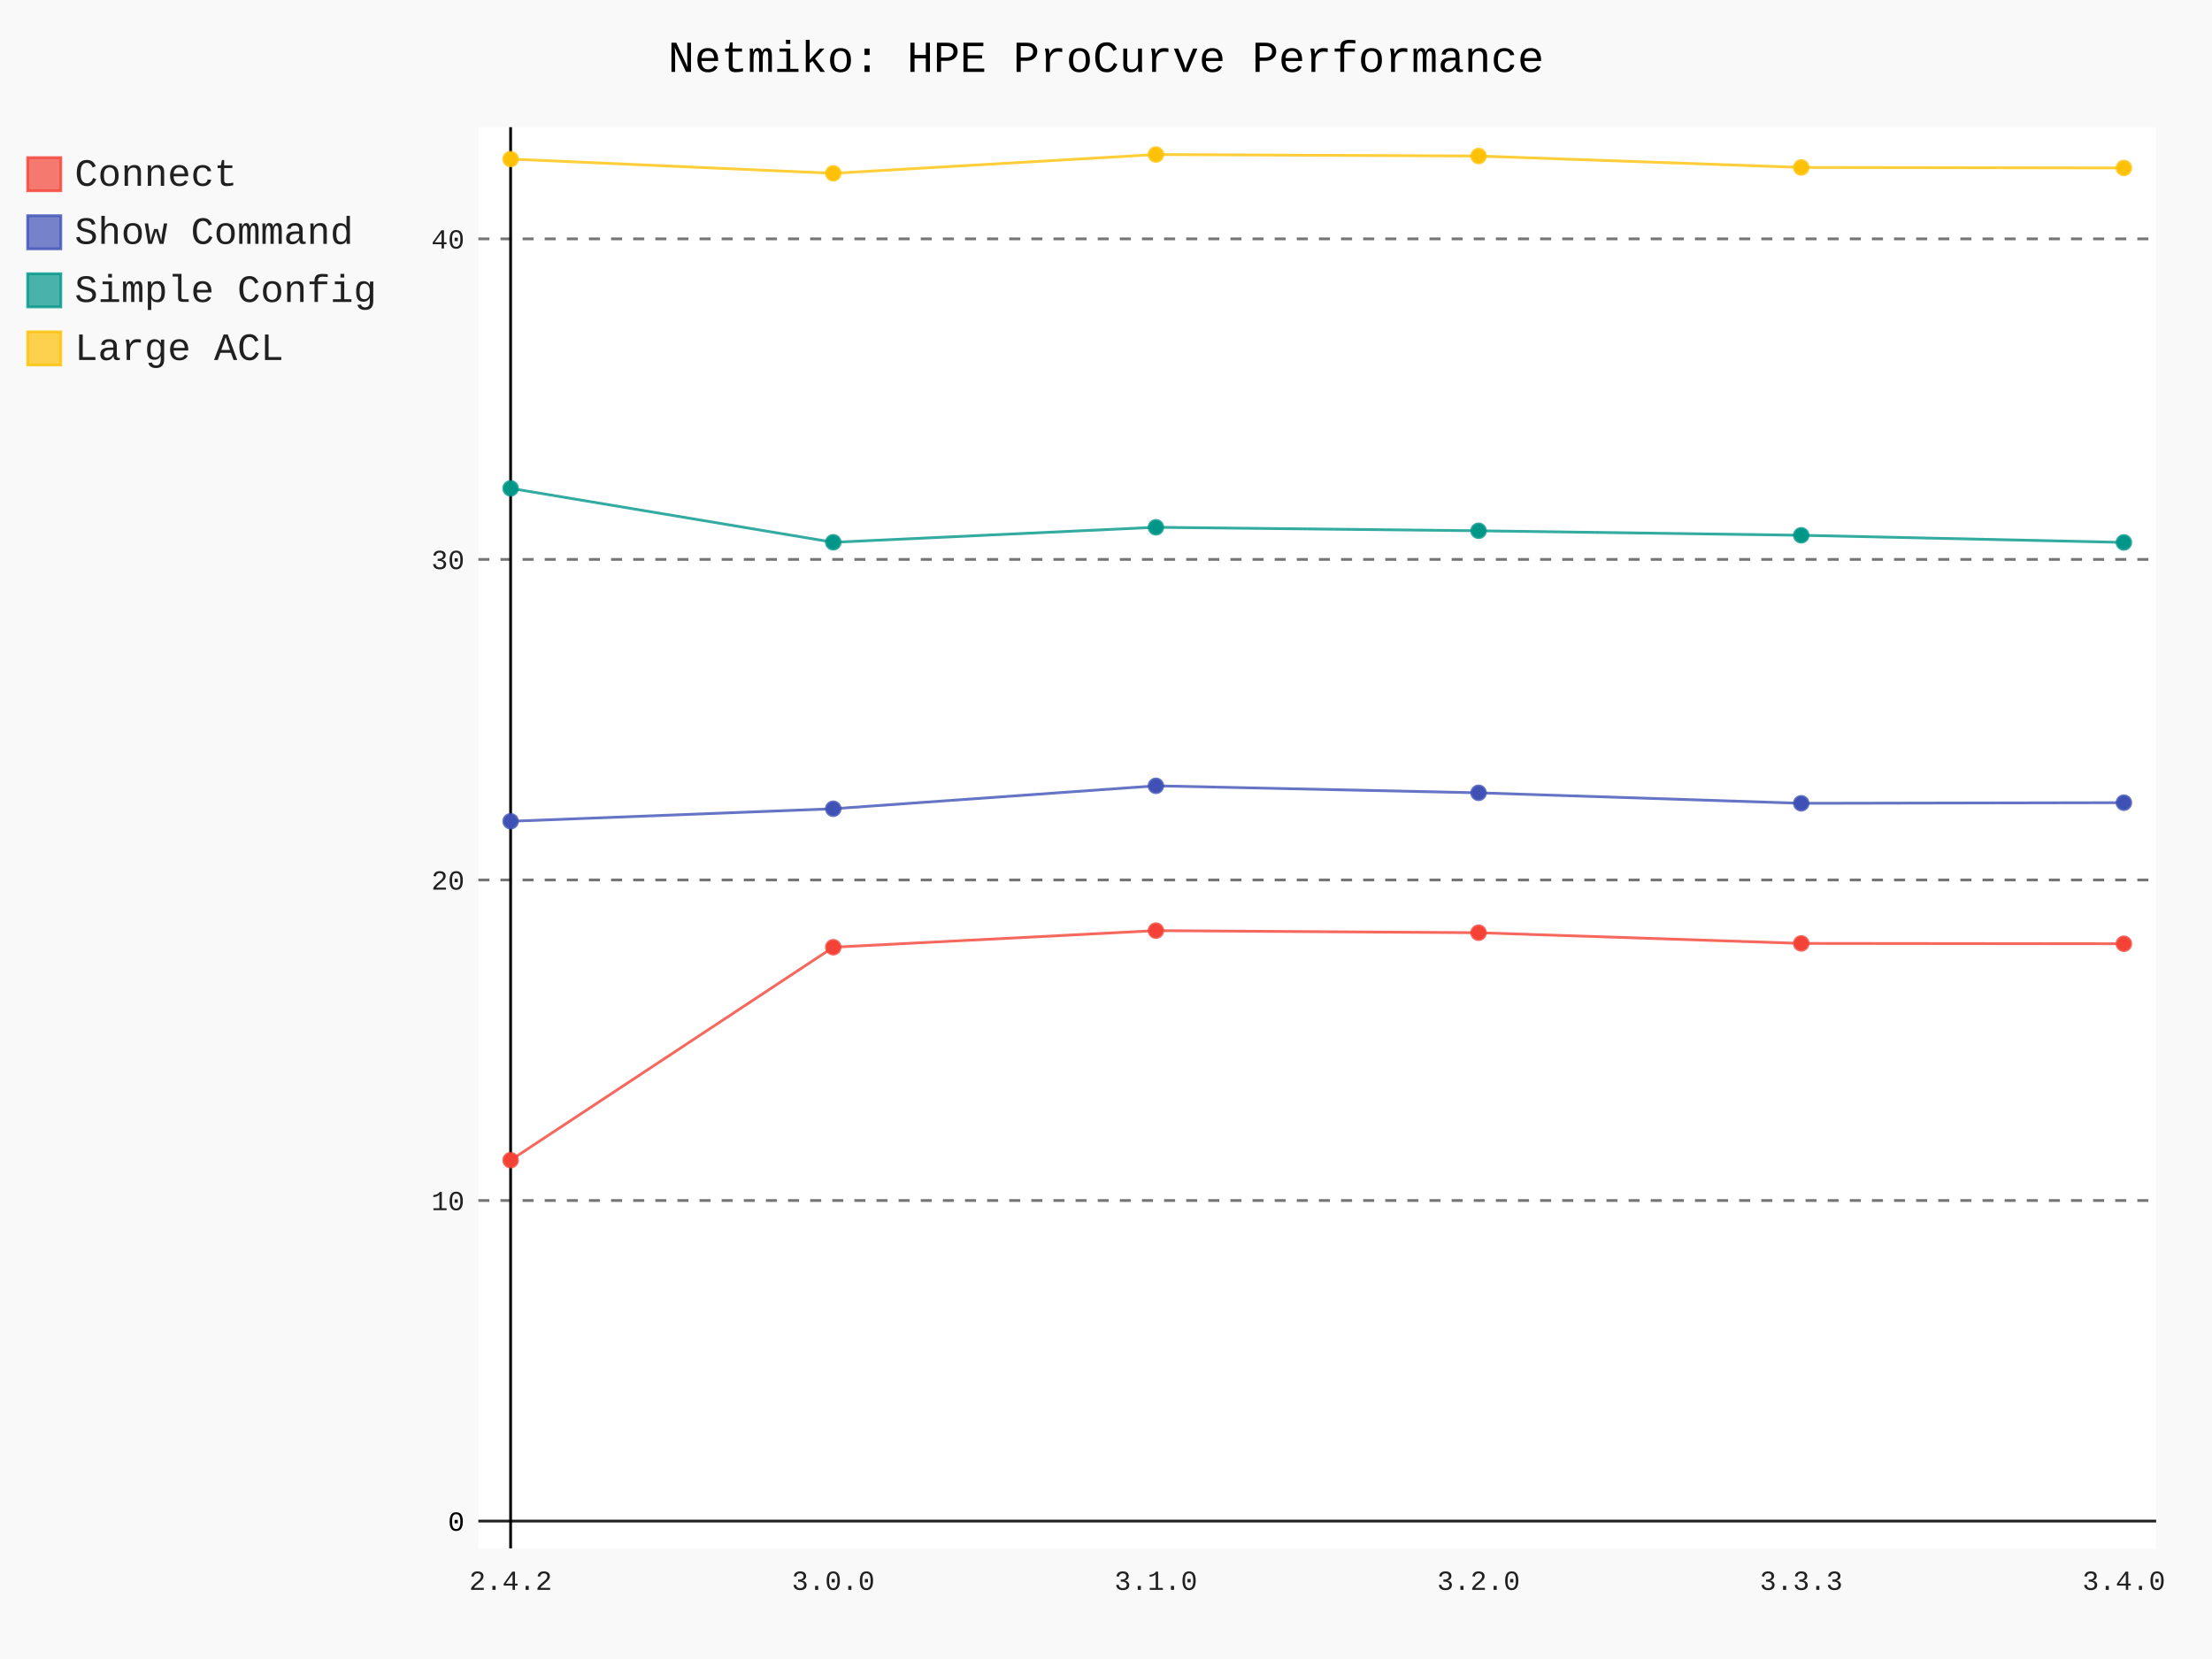
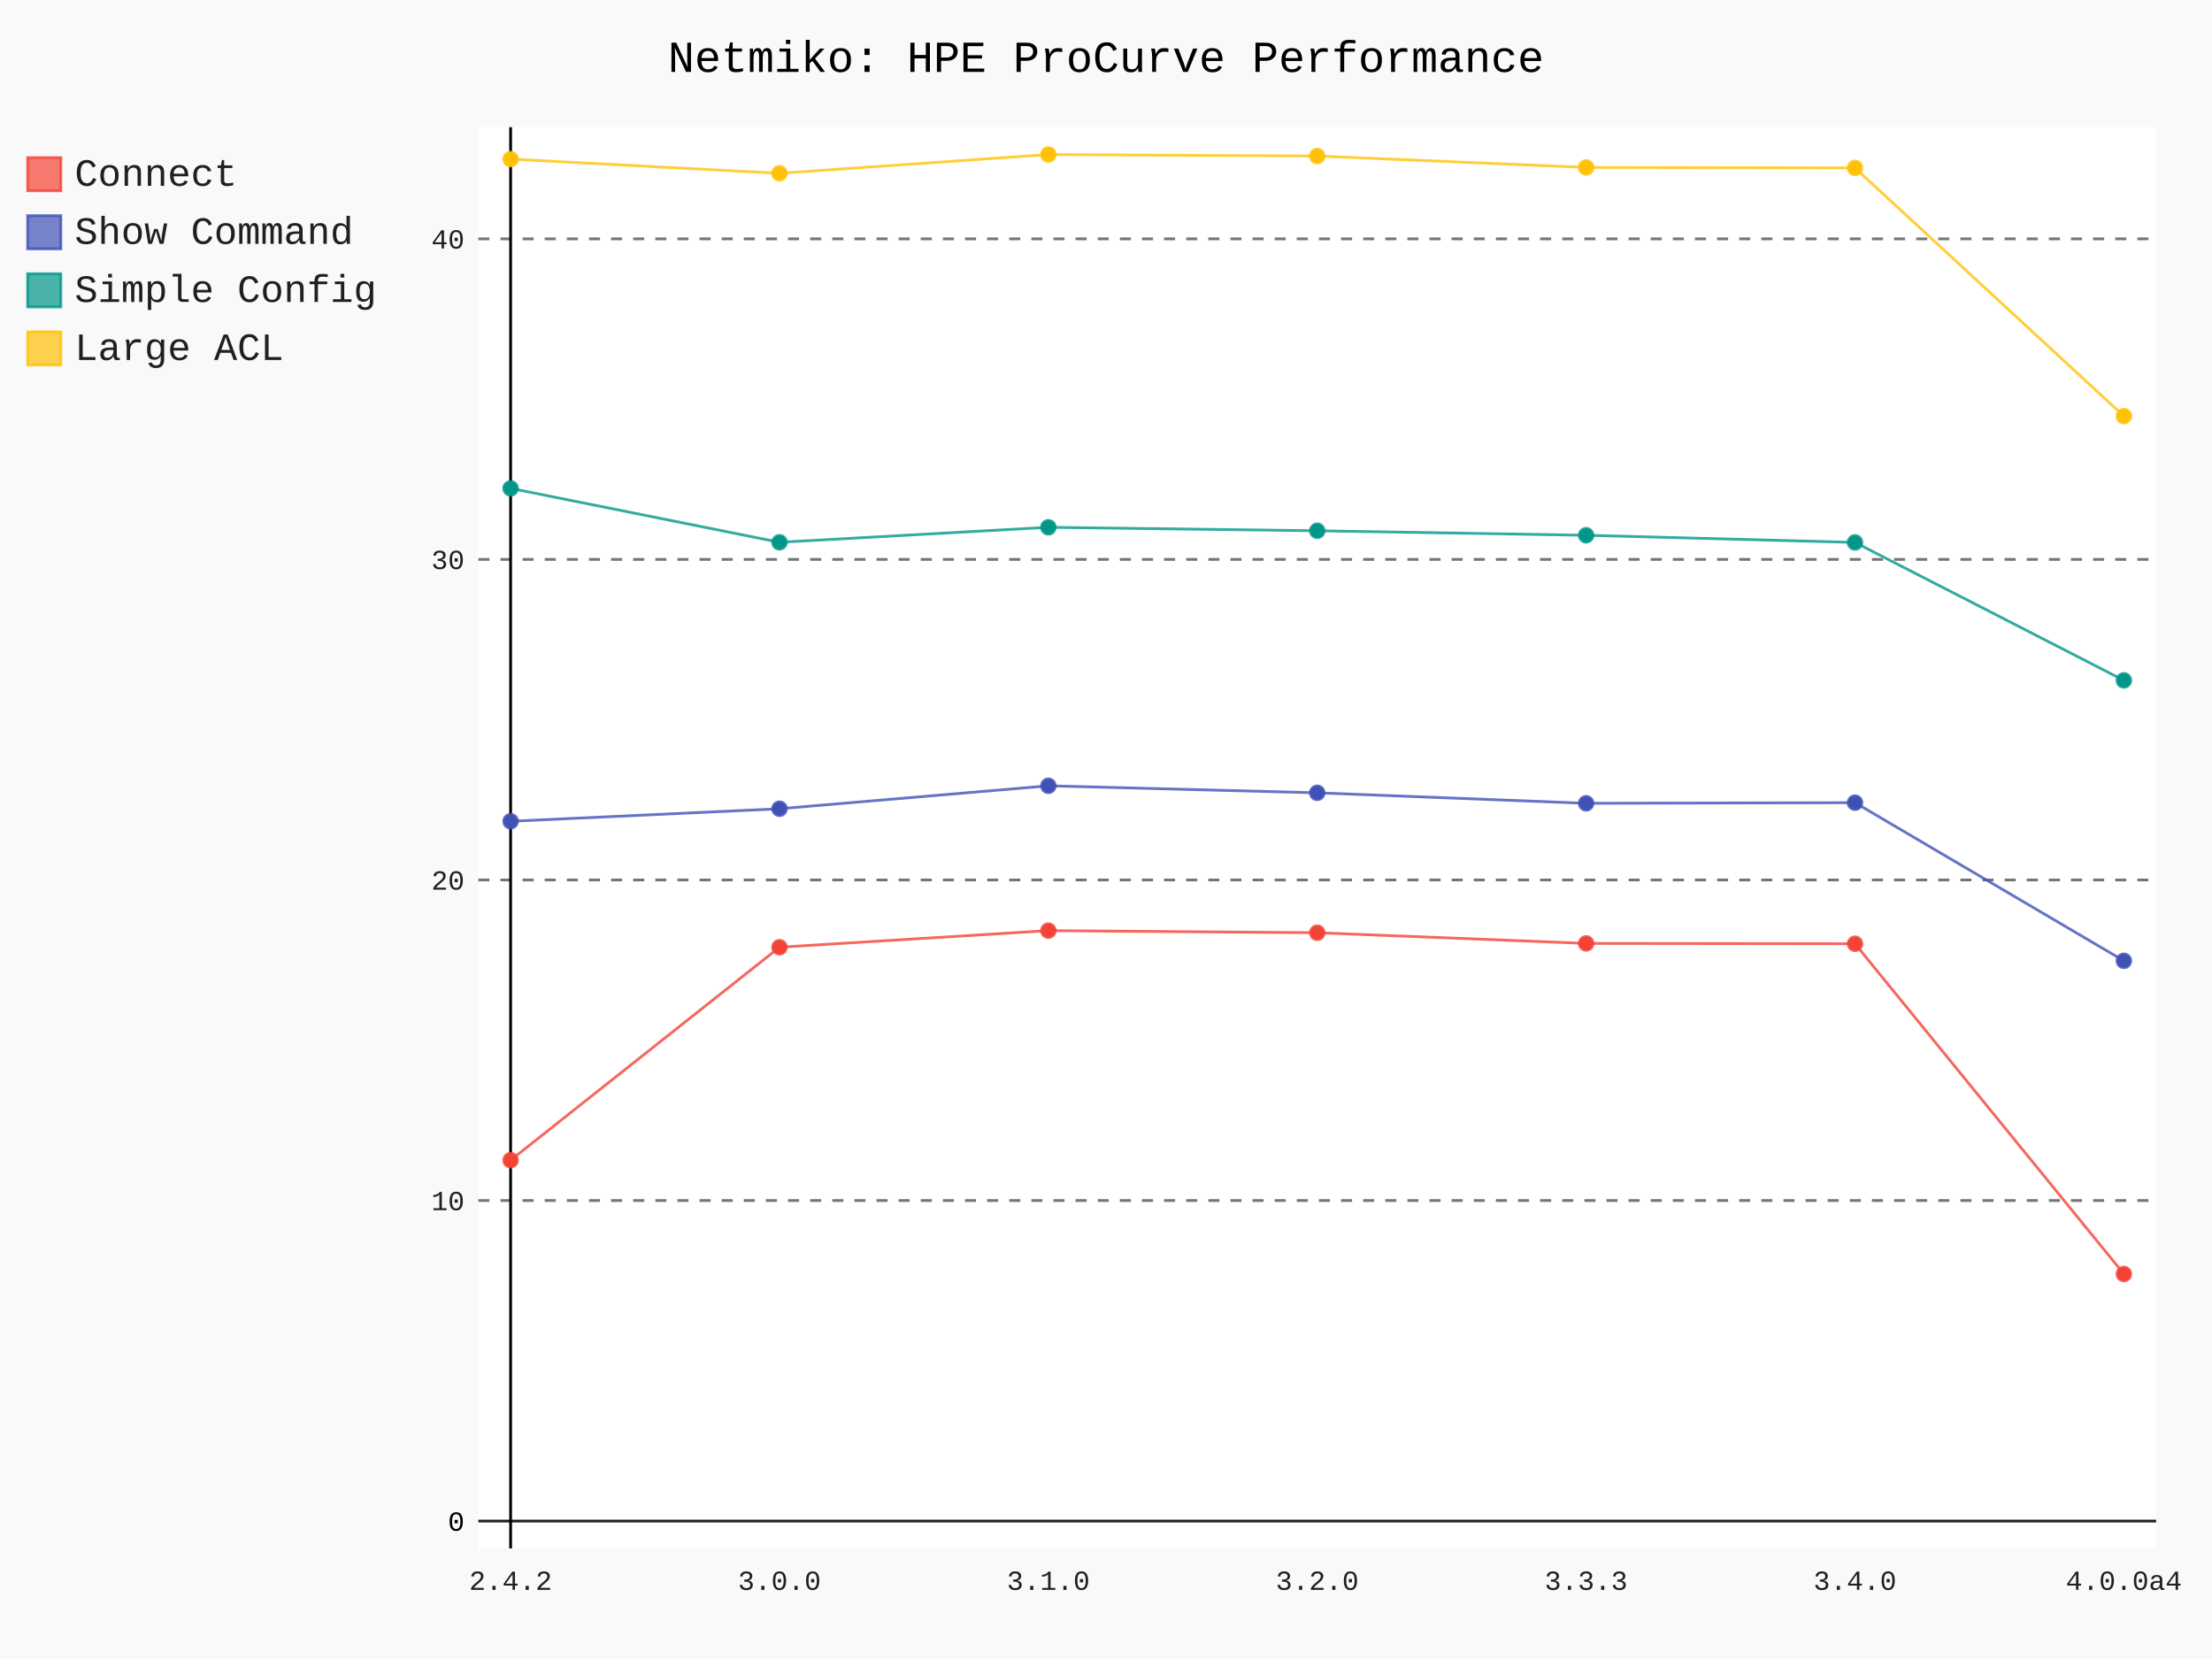
- <svg xmlns="http://www.w3.org/2000/svg" id="chart-8c14092f-e436-4748-bf2a-a49bf66b74ee" class="pygal-chart" viewBox="0 0 800 600">
+ <svg xmlns="http://www.w3.org/2000/svg" id="chart-7401adec-d3a6-4ae2-a936-0f677601e7b8" class="pygal-chart" viewBox="0 0 800 600">
  <defs>
-     <style type="text/css">#chart-8c14092f-e436-4748-bf2a-a49bf66b74ee{-webkit-user-select:none;-webkit-font-smoothing:antialiased;font-family:Consolas,"Liberation Mono",Menlo,Courier,monospace}#chart-8c14092f-e436-4748-bf2a-a49bf66b74ee .title{font-family:Consolas,"Liberation Mono",Menlo,Courier,monospace;font-size:16px}#chart-8c14092f-e436-4748-bf2a-a49bf66b74ee .legends .legend text{font-family:Consolas,"Liberation Mono",Menlo,Courier,monospace;font-size:14px}#chart-8c14092f-e436-4748-bf2a-a49bf66b74ee .axis text{font-family:Consolas,"Liberation Mono",Menlo,Courier,monospace;font-size:10px}#chart-8c14092f-e436-4748-bf2a-a49bf66b74ee .axis text.major{font-family:Consolas,"Liberation Mono",Menlo,Courier,monospace;font-size:10px}#chart-8c14092f-e436-4748-bf2a-a49bf66b74ee .text-overlay text.value{font-family:Consolas,"Liberation Mono",Menlo,Courier,monospace;font-size:16px}#chart-8c14092f-e436-4748-bf2a-a49bf66b74ee .text-overlay text.label{font-family:Consolas,"Liberation Mono",Menlo,Courier,monospace;font-size:10px}#chart-8c14092f-e436-4748-bf2a-a49bf66b74ee .tooltip{font-family:Consolas,"Liberation Mono",Menlo,Courier,monospace;font-size:14px}#chart-8c14092f-e436-4748-bf2a-a49bf66b74ee text.no_data{font-family:Consolas,"Liberation Mono",Menlo,Courier,monospace;font-size:64px}
- #chart-8c14092f-e436-4748-bf2a-a49bf66b74ee{background-color:rgba(249,249,249,1)}#chart-8c14092f-e436-4748-bf2a-a49bf66b74ee path,#chart-8c14092f-e436-4748-bf2a-a49bf66b74ee line,#chart-8c14092f-e436-4748-bf2a-a49bf66b74ee rect,#chart-8c14092f-e436-4748-bf2a-a49bf66b74ee circle{-webkit-transition:150ms;-moz-transition:150ms;transition:150ms}#chart-8c14092f-e436-4748-bf2a-a49bf66b74ee .graph &gt; .background{fill:rgba(249,249,249,1)}#chart-8c14092f-e436-4748-bf2a-a49bf66b74ee .plot &gt; .background{fill:rgba(255,255,255,1)}#chart-8c14092f-e436-4748-bf2a-a49bf66b74ee .graph{fill:rgba(0,0,0,.87)}#chart-8c14092f-e436-4748-bf2a-a49bf66b74ee text.no_data{fill:rgba(0,0,0,1)}#chart-8c14092f-e436-4748-bf2a-a49bf66b74ee .title{fill:rgba(0,0,0,1)}#chart-8c14092f-e436-4748-bf2a-a49bf66b74ee .legends .legend text{fill:rgba(0,0,0,.87)}#chart-8c14092f-e436-4748-bf2a-a49bf66b74ee .legends .legend:hover text{fill:rgba(0,0,0,1)}#chart-8c14092f-e436-4748-bf2a-a49bf66b74ee .axis .line{stroke:rgba(0,0,0,1)}#chart-8c14092f-e436-4748-bf2a-a49bf66b74ee .axis .guide.line{stroke:rgba(0,0,0,.54)}#chart-8c14092f-e436-4748-bf2a-a49bf66b74ee .axis .major.line{stroke:rgba(0,0,0,.87)}#chart-8c14092f-e436-4748-bf2a-a49bf66b74ee .axis text.major{fill:rgba(0,0,0,1)}#chart-8c14092f-e436-4748-bf2a-a49bf66b74ee .axis.y .guides:hover .guide.line,#chart-8c14092f-e436-4748-bf2a-a49bf66b74ee .line-graph .axis.x .guides:hover .guide.line,#chart-8c14092f-e436-4748-bf2a-a49bf66b74ee .stackedline-graph .axis.x .guides:hover .guide.line,#chart-8c14092f-e436-4748-bf2a-a49bf66b74ee .xy-graph .axis.x .guides:hover .guide.line{stroke:rgba(0,0,0,1)}#chart-8c14092f-e436-4748-bf2a-a49bf66b74ee .axis .guides:hover text{fill:rgba(0,0,0,1)}#chart-8c14092f-e436-4748-bf2a-a49bf66b74ee .reactive{fill-opacity:.7;stroke-opacity:.8}#chart-8c14092f-e436-4748-bf2a-a49bf66b74ee .ci{stroke:rgba(0,0,0,.87)}#chart-8c14092f-e436-4748-bf2a-a49bf66b74ee .reactive.active,#chart-8c14092f-e436-4748-bf2a-a49bf66b74ee .active .reactive{fill-opacity:.8;stroke-opacity:.9;stroke-width:4}#chart-8c14092f-e436-4748-bf2a-a49bf66b74ee .ci .reactive.active{stroke-width:1.5}#chart-8c14092f-e436-4748-bf2a-a49bf66b74ee .series text{fill:rgba(0,0,0,1)}#chart-8c14092f-e436-4748-bf2a-a49bf66b74ee .tooltip rect{fill:rgba(255,255,255,1);stroke:rgba(0,0,0,1);-webkit-transition:opacity 150ms;-moz-transition:opacity 150ms;transition:opacity 150ms}#chart-8c14092f-e436-4748-bf2a-a49bf66b74ee .tooltip .label{fill:rgba(0,0,0,.87)}#chart-8c14092f-e436-4748-bf2a-a49bf66b74ee .tooltip .label{fill:rgba(0,0,0,.87)}#chart-8c14092f-e436-4748-bf2a-a49bf66b74ee .tooltip .legend{font-size:.8em;fill:rgba(0,0,0,.54)}#chart-8c14092f-e436-4748-bf2a-a49bf66b74ee .tooltip .x_label{font-size:.6em;fill:rgba(0,0,0,1)}#chart-8c14092f-e436-4748-bf2a-a49bf66b74ee .tooltip .xlink{font-size:.5em;text-decoration:underline}#chart-8c14092f-e436-4748-bf2a-a49bf66b74ee .tooltip .value{font-size:1.5em}#chart-8c14092f-e436-4748-bf2a-a49bf66b74ee .bound{font-size:.5em}#chart-8c14092f-e436-4748-bf2a-a49bf66b74ee .max-value{font-size:.75em;fill:rgba(0,0,0,.54)}#chart-8c14092f-e436-4748-bf2a-a49bf66b74ee .map-element{fill:rgba(255,255,255,1);stroke:rgba(0,0,0,.54) !important}#chart-8c14092f-e436-4748-bf2a-a49bf66b74ee .map-element .reactive{fill-opacity:inherit;stroke-opacity:inherit}#chart-8c14092f-e436-4748-bf2a-a49bf66b74ee .color-0,#chart-8c14092f-e436-4748-bf2a-a49bf66b74ee .color-0 a:visited{stroke:#F44336;fill:#F44336}#chart-8c14092f-e436-4748-bf2a-a49bf66b74ee .color-1,#chart-8c14092f-e436-4748-bf2a-a49bf66b74ee .color-1 a:visited{stroke:#3F51B5;fill:#3F51B5}#chart-8c14092f-e436-4748-bf2a-a49bf66b74ee .color-2,#chart-8c14092f-e436-4748-bf2a-a49bf66b74ee .color-2 a:visited{stroke:#009688;fill:#009688}#chart-8c14092f-e436-4748-bf2a-a49bf66b74ee .color-3,#chart-8c14092f-e436-4748-bf2a-a49bf66b74ee .color-3 a:visited{stroke:#FFC107;fill:#FFC107}#chart-8c14092f-e436-4748-bf2a-a49bf66b74ee .text-overlay .color-0 text{fill:black}#chart-8c14092f-e436-4748-bf2a-a49bf66b74ee .text-overlay .color-1 text{fill:black}#chart-8c14092f-e436-4748-bf2a-a49bf66b74ee .text-overlay .color-2 text{fill:black}#chart-8c14092f-e436-4748-bf2a-a49bf66b74ee .text-overlay .color-3 text{fill:black}
- #chart-8c14092f-e436-4748-bf2a-a49bf66b74ee text.no_data{text-anchor:middle}#chart-8c14092f-e436-4748-bf2a-a49bf66b74ee .guide.line{fill:none}#chart-8c14092f-e436-4748-bf2a-a49bf66b74ee .centered{text-anchor:middle}#chart-8c14092f-e436-4748-bf2a-a49bf66b74ee .title{text-anchor:middle}#chart-8c14092f-e436-4748-bf2a-a49bf66b74ee .legends .legend text{fill-opacity:1}#chart-8c14092f-e436-4748-bf2a-a49bf66b74ee .axis.x text{text-anchor:middle}#chart-8c14092f-e436-4748-bf2a-a49bf66b74ee .axis.x:not(.web) text[transform]{text-anchor:start}#chart-8c14092f-e436-4748-bf2a-a49bf66b74ee .axis.x:not(.web) text[transform].backwards{text-anchor:end}#chart-8c14092f-e436-4748-bf2a-a49bf66b74ee .axis.y text{text-anchor:end}#chart-8c14092f-e436-4748-bf2a-a49bf66b74ee .axis.y text[transform].backwards{text-anchor:start}#chart-8c14092f-e436-4748-bf2a-a49bf66b74ee .axis.y2 text{text-anchor:start}#chart-8c14092f-e436-4748-bf2a-a49bf66b74ee .axis.y2 text[transform].backwards{text-anchor:end}#chart-8c14092f-e436-4748-bf2a-a49bf66b74ee .axis .guide.line{stroke-dasharray:4,4}#chart-8c14092f-e436-4748-bf2a-a49bf66b74ee .axis .major.guide.line{stroke-dasharray:6,6}#chart-8c14092f-e436-4748-bf2a-a49bf66b74ee .horizontal .axis.y .guide.line,#chart-8c14092f-e436-4748-bf2a-a49bf66b74ee .horizontal .axis.y2 .guide.line,#chart-8c14092f-e436-4748-bf2a-a49bf66b74ee .vertical .axis.x .guide.line{opacity:0}#chart-8c14092f-e436-4748-bf2a-a49bf66b74ee .horizontal .axis.always_show .guide.line,#chart-8c14092f-e436-4748-bf2a-a49bf66b74ee .vertical .axis.always_show .guide.line{opacity:1 !important}#chart-8c14092f-e436-4748-bf2a-a49bf66b74ee .axis.y .guides:hover .guide.line,#chart-8c14092f-e436-4748-bf2a-a49bf66b74ee .axis.y2 .guides:hover .guide.line,#chart-8c14092f-e436-4748-bf2a-a49bf66b74ee .axis.x .guides:hover .guide.line{opacity:1}#chart-8c14092f-e436-4748-bf2a-a49bf66b74ee .axis .guides:hover text{opacity:1}#chart-8c14092f-e436-4748-bf2a-a49bf66b74ee .nofill{fill:none}#chart-8c14092f-e436-4748-bf2a-a49bf66b74ee .subtle-fill{fill-opacity:.2}#chart-8c14092f-e436-4748-bf2a-a49bf66b74ee .dot{stroke-width:1px;fill-opacity:1}#chart-8c14092f-e436-4748-bf2a-a49bf66b74ee .dot.active{stroke-width:5px}#chart-8c14092f-e436-4748-bf2a-a49bf66b74ee .dot.negative{fill:transparent}#chart-8c14092f-e436-4748-bf2a-a49bf66b74ee text,#chart-8c14092f-e436-4748-bf2a-a49bf66b74ee tspan{stroke:none !important}#chart-8c14092f-e436-4748-bf2a-a49bf66b74ee .series text.active{opacity:1}#chart-8c14092f-e436-4748-bf2a-a49bf66b74ee .tooltip rect{fill-opacity:.95;stroke-width:.5}#chart-8c14092f-e436-4748-bf2a-a49bf66b74ee .tooltip text{fill-opacity:1}#chart-8c14092f-e436-4748-bf2a-a49bf66b74ee .showable{visibility:hidden}#chart-8c14092f-e436-4748-bf2a-a49bf66b74ee .showable.shown{visibility:visible}#chart-8c14092f-e436-4748-bf2a-a49bf66b74ee .gauge-background{fill:rgba(229,229,229,1);stroke:none}#chart-8c14092f-e436-4748-bf2a-a49bf66b74ee .bg-lines{stroke:rgba(249,249,249,1);stroke-width:2px}</style>
+     <style type="text/css">#chart-7401adec-d3a6-4ae2-a936-0f677601e7b8{-webkit-user-select:none;-webkit-font-smoothing:antialiased;font-family:Consolas,"Liberation Mono",Menlo,Courier,monospace}#chart-7401adec-d3a6-4ae2-a936-0f677601e7b8 .title{font-family:Consolas,"Liberation Mono",Menlo,Courier,monospace;font-size:16px}#chart-7401adec-d3a6-4ae2-a936-0f677601e7b8 .legends .legend text{font-family:Consolas,"Liberation Mono",Menlo,Courier,monospace;font-size:14px}#chart-7401adec-d3a6-4ae2-a936-0f677601e7b8 .axis text{font-family:Consolas,"Liberation Mono",Menlo,Courier,monospace;font-size:10px}#chart-7401adec-d3a6-4ae2-a936-0f677601e7b8 .axis text.major{font-family:Consolas,"Liberation Mono",Menlo,Courier,monospace;font-size:10px}#chart-7401adec-d3a6-4ae2-a936-0f677601e7b8 .text-overlay text.value{font-family:Consolas,"Liberation Mono",Menlo,Courier,monospace;font-size:16px}#chart-7401adec-d3a6-4ae2-a936-0f677601e7b8 .text-overlay text.label{font-family:Consolas,"Liberation Mono",Menlo,Courier,monospace;font-size:10px}#chart-7401adec-d3a6-4ae2-a936-0f677601e7b8 .tooltip{font-family:Consolas,"Liberation Mono",Menlo,Courier,monospace;font-size:14px}#chart-7401adec-d3a6-4ae2-a936-0f677601e7b8 text.no_data{font-family:Consolas,"Liberation Mono",Menlo,Courier,monospace;font-size:64px}
+ #chart-7401adec-d3a6-4ae2-a936-0f677601e7b8{background-color:rgba(249,249,249,1)}#chart-7401adec-d3a6-4ae2-a936-0f677601e7b8 path,#chart-7401adec-d3a6-4ae2-a936-0f677601e7b8 line,#chart-7401adec-d3a6-4ae2-a936-0f677601e7b8 rect,#chart-7401adec-d3a6-4ae2-a936-0f677601e7b8 circle{-webkit-transition:150ms;-moz-transition:150ms;transition:150ms}#chart-7401adec-d3a6-4ae2-a936-0f677601e7b8 .graph &gt; .background{fill:rgba(249,249,249,1)}#chart-7401adec-d3a6-4ae2-a936-0f677601e7b8 .plot &gt; .background{fill:rgba(255,255,255,1)}#chart-7401adec-d3a6-4ae2-a936-0f677601e7b8 .graph{fill:rgba(0,0,0,.87)}#chart-7401adec-d3a6-4ae2-a936-0f677601e7b8 text.no_data{fill:rgba(0,0,0,1)}#chart-7401adec-d3a6-4ae2-a936-0f677601e7b8 .title{fill:rgba(0,0,0,1)}#chart-7401adec-d3a6-4ae2-a936-0f677601e7b8 .legends .legend text{fill:rgba(0,0,0,.87)}#chart-7401adec-d3a6-4ae2-a936-0f677601e7b8 .legends .legend:hover text{fill:rgba(0,0,0,1)}#chart-7401adec-d3a6-4ae2-a936-0f677601e7b8 .axis .line{stroke:rgba(0,0,0,1)}#chart-7401adec-d3a6-4ae2-a936-0f677601e7b8 .axis .guide.line{stroke:rgba(0,0,0,.54)}#chart-7401adec-d3a6-4ae2-a936-0f677601e7b8 .axis .major.line{stroke:rgba(0,0,0,.87)}#chart-7401adec-d3a6-4ae2-a936-0f677601e7b8 .axis text.major{fill:rgba(0,0,0,1)}#chart-7401adec-d3a6-4ae2-a936-0f677601e7b8 .axis.y .guides:hover .guide.line,#chart-7401adec-d3a6-4ae2-a936-0f677601e7b8 .line-graph .axis.x .guides:hover .guide.line,#chart-7401adec-d3a6-4ae2-a936-0f677601e7b8 .stackedline-graph .axis.x .guides:hover .guide.line,#chart-7401adec-d3a6-4ae2-a936-0f677601e7b8 .xy-graph .axis.x .guides:hover .guide.line{stroke:rgba(0,0,0,1)}#chart-7401adec-d3a6-4ae2-a936-0f677601e7b8 .axis .guides:hover text{fill:rgba(0,0,0,1)}#chart-7401adec-d3a6-4ae2-a936-0f677601e7b8 .reactive{fill-opacity:.7;stroke-opacity:.8}#chart-7401adec-d3a6-4ae2-a936-0f677601e7b8 .ci{stroke:rgba(0,0,0,.87)}#chart-7401adec-d3a6-4ae2-a936-0f677601e7b8 .reactive.active,#chart-7401adec-d3a6-4ae2-a936-0f677601e7b8 .active .reactive{fill-opacity:.8;stroke-opacity:.9;stroke-width:4}#chart-7401adec-d3a6-4ae2-a936-0f677601e7b8 .ci .reactive.active{stroke-width:1.5}#chart-7401adec-d3a6-4ae2-a936-0f677601e7b8 .series text{fill:rgba(0,0,0,1)}#chart-7401adec-d3a6-4ae2-a936-0f677601e7b8 .tooltip rect{fill:rgba(255,255,255,1);stroke:rgba(0,0,0,1);-webkit-transition:opacity 150ms;-moz-transition:opacity 150ms;transition:opacity 150ms}#chart-7401adec-d3a6-4ae2-a936-0f677601e7b8 .tooltip .label{fill:rgba(0,0,0,.87)}#chart-7401adec-d3a6-4ae2-a936-0f677601e7b8 .tooltip .label{fill:rgba(0,0,0,.87)}#chart-7401adec-d3a6-4ae2-a936-0f677601e7b8 .tooltip .legend{font-size:.8em;fill:rgba(0,0,0,.54)}#chart-7401adec-d3a6-4ae2-a936-0f677601e7b8 .tooltip .x_label{font-size:.6em;fill:rgba(0,0,0,1)}#chart-7401adec-d3a6-4ae2-a936-0f677601e7b8 .tooltip .xlink{font-size:.5em;text-decoration:underline}#chart-7401adec-d3a6-4ae2-a936-0f677601e7b8 .tooltip .value{font-size:1.5em}#chart-7401adec-d3a6-4ae2-a936-0f677601e7b8 .bound{font-size:.5em}#chart-7401adec-d3a6-4ae2-a936-0f677601e7b8 .max-value{font-size:.75em;fill:rgba(0,0,0,.54)}#chart-7401adec-d3a6-4ae2-a936-0f677601e7b8 .map-element{fill:rgba(255,255,255,1);stroke:rgba(0,0,0,.54) !important}#chart-7401adec-d3a6-4ae2-a936-0f677601e7b8 .map-element .reactive{fill-opacity:inherit;stroke-opacity:inherit}#chart-7401adec-d3a6-4ae2-a936-0f677601e7b8 .color-0,#chart-7401adec-d3a6-4ae2-a936-0f677601e7b8 .color-0 a:visited{stroke:#F44336;fill:#F44336}#chart-7401adec-d3a6-4ae2-a936-0f677601e7b8 .color-1,#chart-7401adec-d3a6-4ae2-a936-0f677601e7b8 .color-1 a:visited{stroke:#3F51B5;fill:#3F51B5}#chart-7401adec-d3a6-4ae2-a936-0f677601e7b8 .color-2,#chart-7401adec-d3a6-4ae2-a936-0f677601e7b8 .color-2 a:visited{stroke:#009688;fill:#009688}#chart-7401adec-d3a6-4ae2-a936-0f677601e7b8 .color-3,#chart-7401adec-d3a6-4ae2-a936-0f677601e7b8 .color-3 a:visited{stroke:#FFC107;fill:#FFC107}#chart-7401adec-d3a6-4ae2-a936-0f677601e7b8 .text-overlay .color-0 text{fill:black}#chart-7401adec-d3a6-4ae2-a936-0f677601e7b8 .text-overlay .color-1 text{fill:black}#chart-7401adec-d3a6-4ae2-a936-0f677601e7b8 .text-overlay .color-2 text{fill:black}#chart-7401adec-d3a6-4ae2-a936-0f677601e7b8 .text-overlay .color-3 text{fill:black}
+ #chart-7401adec-d3a6-4ae2-a936-0f677601e7b8 text.no_data{text-anchor:middle}#chart-7401adec-d3a6-4ae2-a936-0f677601e7b8 .guide.line{fill:none}#chart-7401adec-d3a6-4ae2-a936-0f677601e7b8 .centered{text-anchor:middle}#chart-7401adec-d3a6-4ae2-a936-0f677601e7b8 .title{text-anchor:middle}#chart-7401adec-d3a6-4ae2-a936-0f677601e7b8 .legends .legend text{fill-opacity:1}#chart-7401adec-d3a6-4ae2-a936-0f677601e7b8 .axis.x text{text-anchor:middle}#chart-7401adec-d3a6-4ae2-a936-0f677601e7b8 .axis.x:not(.web) text[transform]{text-anchor:start}#chart-7401adec-d3a6-4ae2-a936-0f677601e7b8 .axis.x:not(.web) text[transform].backwards{text-anchor:end}#chart-7401adec-d3a6-4ae2-a936-0f677601e7b8 .axis.y text{text-anchor:end}#chart-7401adec-d3a6-4ae2-a936-0f677601e7b8 .axis.y text[transform].backwards{text-anchor:start}#chart-7401adec-d3a6-4ae2-a936-0f677601e7b8 .axis.y2 text{text-anchor:start}#chart-7401adec-d3a6-4ae2-a936-0f677601e7b8 .axis.y2 text[transform].backwards{text-anchor:end}#chart-7401adec-d3a6-4ae2-a936-0f677601e7b8 .axis .guide.line{stroke-dasharray:4,4}#chart-7401adec-d3a6-4ae2-a936-0f677601e7b8 .axis .major.guide.line{stroke-dasharray:6,6}#chart-7401adec-d3a6-4ae2-a936-0f677601e7b8 .horizontal .axis.y .guide.line,#chart-7401adec-d3a6-4ae2-a936-0f677601e7b8 .horizontal .axis.y2 .guide.line,#chart-7401adec-d3a6-4ae2-a936-0f677601e7b8 .vertical .axis.x .guide.line{opacity:0}#chart-7401adec-d3a6-4ae2-a936-0f677601e7b8 .horizontal .axis.always_show .guide.line,#chart-7401adec-d3a6-4ae2-a936-0f677601e7b8 .vertical .axis.always_show .guide.line{opacity:1 !important}#chart-7401adec-d3a6-4ae2-a936-0f677601e7b8 .axis.y .guides:hover .guide.line,#chart-7401adec-d3a6-4ae2-a936-0f677601e7b8 .axis.y2 .guides:hover .guide.line,#chart-7401adec-d3a6-4ae2-a936-0f677601e7b8 .axis.x .guides:hover .guide.line{opacity:1}#chart-7401adec-d3a6-4ae2-a936-0f677601e7b8 .axis .guides:hover text{opacity:1}#chart-7401adec-d3a6-4ae2-a936-0f677601e7b8 .nofill{fill:none}#chart-7401adec-d3a6-4ae2-a936-0f677601e7b8 .subtle-fill{fill-opacity:.2}#chart-7401adec-d3a6-4ae2-a936-0f677601e7b8 .dot{stroke-width:1px;fill-opacity:1}#chart-7401adec-d3a6-4ae2-a936-0f677601e7b8 .dot.active{stroke-width:5px}#chart-7401adec-d3a6-4ae2-a936-0f677601e7b8 .dot.negative{fill:transparent}#chart-7401adec-d3a6-4ae2-a936-0f677601e7b8 text,#chart-7401adec-d3a6-4ae2-a936-0f677601e7b8 tspan{stroke:none !important}#chart-7401adec-d3a6-4ae2-a936-0f677601e7b8 .series text.active{opacity:1}#chart-7401adec-d3a6-4ae2-a936-0f677601e7b8 .tooltip rect{fill-opacity:.95;stroke-width:.5}#chart-7401adec-d3a6-4ae2-a936-0f677601e7b8 .tooltip text{fill-opacity:1}#chart-7401adec-d3a6-4ae2-a936-0f677601e7b8 .showable{visibility:hidden}#chart-7401adec-d3a6-4ae2-a936-0f677601e7b8 .showable.shown{visibility:visible}#chart-7401adec-d3a6-4ae2-a936-0f677601e7b8 .gauge-background{fill:rgba(229,229,229,1);stroke:none}#chart-7401adec-d3a6-4ae2-a936-0f677601e7b8 .bg-lines{stroke:rgba(249,249,249,1);stroke-width:2px}</style>
  </defs>
  <g class="graph line-graph vertical">
    <rect x="0" y="0" width="800" height="600" class="background" />
    <g transform="translate(173, 46)" class="plot">
      <rect x="0" y="0" width="606.8" height="514" class="background" />
      <g class="axis y always_show">
        <g class="guides">
          <path d="M0 504.115 h606.8" class="axis major line" />
          <text x="-5" y="507.615" class="major">0</text>
        </g>
        <g class="guides">
          <path d="M0 388.183 h606.8" class="guide line" />
          <text x="-5" y="391.683" class="">10</text>
        </g>
        <g class="guides">
          <path d="M0 272.251 h606.8" class="guide line" />
          <text x="-5" y="275.751" class="">20</text>
        </g>
        <g class="guides">
          <path d="M0 156.319 h606.8" class="guide line" />
          <text x="-5" y="159.819" class="">30</text>
        </g>
        <g class="guides">
          <path d="M0 40.386 h606.8" class="guide line" />
          <text x="-5" y="43.886" class="">40</text>
        </g>
      </g>
      <g class="axis x">
        <g class="guides">
          <path d="M11.669 0 v514" class="line" />
          <text x="11.669" y="529.0" class="">2.4.2</text>
        </g>
        <g class="guides">
-           <path d="M128.362 0 v514" class="guide line" />
-           <text x="128.362" y="529.0" class="">3.0.0</text>
-         </g>
-         <g class="guides">
-           <path d="M245.054 0 v514" class="guide line" />
-           <text x="245.054" y="529.0" class="">3.1.0</text>
-         </g>
-         <g class="guides">
-           <path d="M361.746 0 v514" class="guide line" />
-           <text x="361.746" y="529.0" class="">3.2.0</text>
-         </g>
-         <g class="guides">
-           <path d="M478.438 0 v514" class="guide line" />
-           <text x="478.438" y="529.0" class="">3.3.3</text>
+           <path d="M108.913 0 v514" class="guide line" />
+           <text x="108.913" y="529.0" class="">3.0.0</text>
+         </g>
+         <g class="guides">
+           <path d="M206.156 0 v514" class="guide line" />
+           <text x="206.156" y="529.0" class="">3.1.0</text>
+         </g>
+         <g class="guides">
+           <path d="M303.4 0 v514" class="guide line" />
+           <text x="303.4" y="529.0" class="">3.2.0</text>
+         </g>
+         <g class="guides">
+           <path d="M400.644 0 v514" class="guide line" />
+           <text x="400.644" y="529.0" class="">3.3.3</text>
+         </g>
+         <g class="guides">
+           <path d="M497.887 0 v514" class="guide line" />
+           <text x="497.887" y="529.0" class="">3.4.0</text>
        </g>
        <g class="guides">
          <path d="M595.131 0 v514" class="guide line" />
-           <text x="595.131" y="529.0" class="">3.4.0</text>
+           <text x="595.131" y="529.0" class="">4.0.0a4</text>
        </g>
      </g>
      <g class="series serie-0 color-0">
-         <path d="M11.669 373.596 L128.362 296.576 245.054 290.576 361.746 291.333 478.438 295.197 595.131 295.321" class="line reactive nofill" />
+         <path d="M11.669 373.596 L108.913 296.576 206.156 290.576 303.4 291.333 400.644 295.197 497.887 295.321 595.131 414.759" class="line reactive nofill" />
      </g>
      <g class="series serie-1 color-1">
-         <path d="M11.669 251.022 L128.362 246.496 245.054 238.201 361.746 240.735 478.438 244.524 595.131 244.303" class="line reactive nofill" />
+         <path d="M11.669 251.022 L108.913 246.496 206.156 238.201 303.4 240.735 400.644 244.524 497.887 244.303 595.131 301.495" class="line reactive nofill" />
      </g>
      <g class="series serie-2 color-2">
-         <path d="M11.669 130.619 L128.362 150.125 245.054 144.701 361.746 145.961 478.438 147.59 595.131 150.175" class="line reactive nofill" />
+         <path d="M11.669 130.619 L108.913 150.125 206.156 144.701 303.4 145.961 400.644 147.59 497.887 150.175 595.131 200.067" class="line reactive nofill" />
      </g>
      <g class="series serie-3 color-3">
-         <path d="M11.669 11.531 L128.362 16.677 245.054 9.885 361.746 10.428 478.438 14.557 595.131 14.743" class="line reactive nofill" />
+         <path d="M11.669 11.531 L108.913 16.677 206.156 9.885 303.4 10.428 400.644 14.557 497.887 14.743 595.131 104.495" class="line reactive nofill" />
      </g>
    </g>
    <g class="titles">
      <text x="400.0" y="26" class="title plot_title">Netmiko: HPE ProCurve Performance</text>
    </g>
    <g transform="translate(173, 46)" class="plot overlay">
      <g class="series serie-0 color-0">
        <g class="dots">
          <circle cx="11.669" cy="373.596" r="2.5" class="dot reactive tooltip-trigger" />
        </g>
        <g class="dots">
-           <circle cx="128.362" cy="296.576" r="2.5" class="dot reactive tooltip-trigger" />
-         </g>
-         <g class="dots">
-           <circle cx="245.054" cy="290.576" r="2.5" class="dot reactive tooltip-trigger" />
-         </g>
-         <g class="dots">
-           <circle cx="361.746" cy="291.333" r="2.5" class="dot reactive tooltip-trigger" />
-         </g>
-         <g class="dots">
-           <circle cx="478.438" cy="295.197" r="2.5" class="dot reactive tooltip-trigger" />
-         </g>
-         <g class="dots">
-           <circle cx="595.131" cy="295.321" r="2.5" class="dot reactive tooltip-trigger" />
+           <circle cx="108.913" cy="296.576" r="2.5" class="dot reactive tooltip-trigger" />
+         </g>
+         <g class="dots">
+           <circle cx="206.156" cy="290.576" r="2.5" class="dot reactive tooltip-trigger" />
+         </g>
+         <g class="dots">
+           <circle cx="303.4" cy="291.333" r="2.5" class="dot reactive tooltip-trigger" />
+         </g>
+         <g class="dots">
+           <circle cx="400.644" cy="295.197" r="2.5" class="dot reactive tooltip-trigger" />
+         </g>
+         <g class="dots">
+           <circle cx="497.887" cy="295.321" r="2.5" class="dot reactive tooltip-trigger" />
+         </g>
+         <g class="dots">
+           <circle cx="595.131" cy="414.759" r="2.5" class="dot reactive tooltip-trigger" />
        </g>
      </g>
      <g class="series serie-1 color-1">
        <g class="dots">
          <circle cx="11.669" cy="251.022" r="2.5" class="dot reactive tooltip-trigger" />
        </g>
        <g class="dots">
-           <circle cx="128.362" cy="246.496" r="2.5" class="dot reactive tooltip-trigger" />
-         </g>
-         <g class="dots">
-           <circle cx="245.054" cy="238.201" r="2.5" class="dot reactive tooltip-trigger" />
-         </g>
-         <g class="dots">
-           <circle cx="361.746" cy="240.735" r="2.5" class="dot reactive tooltip-trigger" />
-         </g>
-         <g class="dots">
-           <circle cx="478.438" cy="244.524" r="2.5" class="dot reactive tooltip-trigger" />
-         </g>
-         <g class="dots">
-           <circle cx="595.131" cy="244.303" r="2.5" class="dot reactive tooltip-trigger" />
+           <circle cx="108.913" cy="246.496" r="2.5" class="dot reactive tooltip-trigger" />
+         </g>
+         <g class="dots">
+           <circle cx="206.156" cy="238.201" r="2.5" class="dot reactive tooltip-trigger" />
+         </g>
+         <g class="dots">
+           <circle cx="303.4" cy="240.735" r="2.5" class="dot reactive tooltip-trigger" />
+         </g>
+         <g class="dots">
+           <circle cx="400.644" cy="244.524" r="2.5" class="dot reactive tooltip-trigger" />
+         </g>
+         <g class="dots">
+           <circle cx="497.887" cy="244.303" r="2.5" class="dot reactive tooltip-trigger" />
+         </g>
+         <g class="dots">
+           <circle cx="595.131" cy="301.495" r="2.5" class="dot reactive tooltip-trigger" />
        </g>
      </g>
      <g class="series serie-2 color-2">
        <g class="dots">
          <circle cx="11.669" cy="130.619" r="2.5" class="dot reactive tooltip-trigger" />
        </g>
        <g class="dots">
-           <circle cx="128.362" cy="150.125" r="2.5" class="dot reactive tooltip-trigger" />
-         </g>
-         <g class="dots">
-           <circle cx="245.054" cy="144.701" r="2.5" class="dot reactive tooltip-trigger" />
-         </g>
-         <g class="dots">
-           <circle cx="361.746" cy="145.961" r="2.5" class="dot reactive tooltip-trigger" />
-         </g>
-         <g class="dots">
-           <circle cx="478.438" cy="147.59" r="2.5" class="dot reactive tooltip-trigger" />
-         </g>
-         <g class="dots">
-           <circle cx="595.131" cy="150.175" r="2.5" class="dot reactive tooltip-trigger" />
+           <circle cx="108.913" cy="150.125" r="2.5" class="dot reactive tooltip-trigger" />
+         </g>
+         <g class="dots">
+           <circle cx="206.156" cy="144.701" r="2.5" class="dot reactive tooltip-trigger" />
+         </g>
+         <g class="dots">
+           <circle cx="303.4" cy="145.961" r="2.5" class="dot reactive tooltip-trigger" />
+         </g>
+         <g class="dots">
+           <circle cx="400.644" cy="147.59" r="2.5" class="dot reactive tooltip-trigger" />
+         </g>
+         <g class="dots">
+           <circle cx="497.887" cy="150.175" r="2.5" class="dot reactive tooltip-trigger" />
+         </g>
+         <g class="dots">
+           <circle cx="595.131" cy="200.067" r="2.5" class="dot reactive tooltip-trigger" />
        </g>
      </g>
      <g class="series serie-3 color-3">
        <g class="dots">
          <circle cx="11.669" cy="11.531" r="2.5" class="dot reactive tooltip-trigger" />
        </g>
        <g class="dots">
-           <circle cx="128.362" cy="16.677" r="2.5" class="dot reactive tooltip-trigger" />
-         </g>
-         <g class="dots">
-           <circle cx="245.054" cy="9.885" r="2.5" class="dot reactive tooltip-trigger" />
-         </g>
-         <g class="dots">
-           <circle cx="361.746" cy="10.428" r="2.5" class="dot reactive tooltip-trigger" />
-         </g>
-         <g class="dots">
-           <circle cx="478.438" cy="14.557" r="2.5" class="dot reactive tooltip-trigger" />
-         </g>
-         <g class="dots">
-           <circle cx="595.131" cy="14.743" r="2.5" class="dot reactive tooltip-trigger" />
+           <circle cx="108.913" cy="16.677" r="2.5" class="dot reactive tooltip-trigger" />
+         </g>
+         <g class="dots">
+           <circle cx="206.156" cy="9.885" r="2.5" class="dot reactive tooltip-trigger" />
+         </g>
+         <g class="dots">
+           <circle cx="303.4" cy="10.428" r="2.5" class="dot reactive tooltip-trigger" />
+         </g>
+         <g class="dots">
+           <circle cx="400.644" cy="14.557" r="2.5" class="dot reactive tooltip-trigger" />
+         </g>
+         <g class="dots">
+           <circle cx="497.887" cy="14.743" r="2.5" class="dot reactive tooltip-trigger" />
+         </g>
+         <g class="dots">
+           <circle cx="595.131" cy="104.495" r="2.5" class="dot reactive tooltip-trigger" />
        </g>
      </g>
    </g>
    <g transform="translate(173, 46)" class="plot text-overlay">
      <g class="series serie-0 color-0" />
      <g class="series serie-1 color-1" />
      <g class="series serie-2 color-2" />
      <g class="series serie-3 color-3" />
    </g>
    <g transform="translate(173, 46)" class="plot tooltip-overlay">
      <g transform="translate(0 0)" style="opacity: 0" class="tooltip">
        <rect rx="0" ry="0" width="0" height="0" class="tooltip-box" />
        <g class="text" />
      </g>
    </g>
    <g transform="translate(10, 56)" class="legends">
      <g id="activate-serie-0" class="legend reactive activate-serie">
        <rect x="0.0" y="1.0" width="12" height="12" class="color-0 reactive" />
        <text x="17.0" y="11.2">Connect</text>
      </g>
      <g id="activate-serie-1" class="legend reactive activate-serie">
        <rect x="0.0" y="22.0" width="12" height="12" class="color-1 reactive" />
        <text x="17.0" y="32.2">Show Command</text>
      </g>
      <g id="activate-serie-2" class="legend reactive activate-serie">
        <rect x="0.0" y="43.0" width="12" height="12" class="color-2 reactive" />
        <text x="17.0" y="53.2">Simple Config</text>
      </g>
      <g id="activate-serie-3" class="legend reactive activate-serie">
        <rect x="0.0" y="64.0" width="12" height="12" class="color-3 reactive" />
        <text x="17.0" y="74.2">Large ACL</text>
      </g>
    </g>
    <g transform="translate(790, 56)" class="legends" />
  </g>
</svg>
